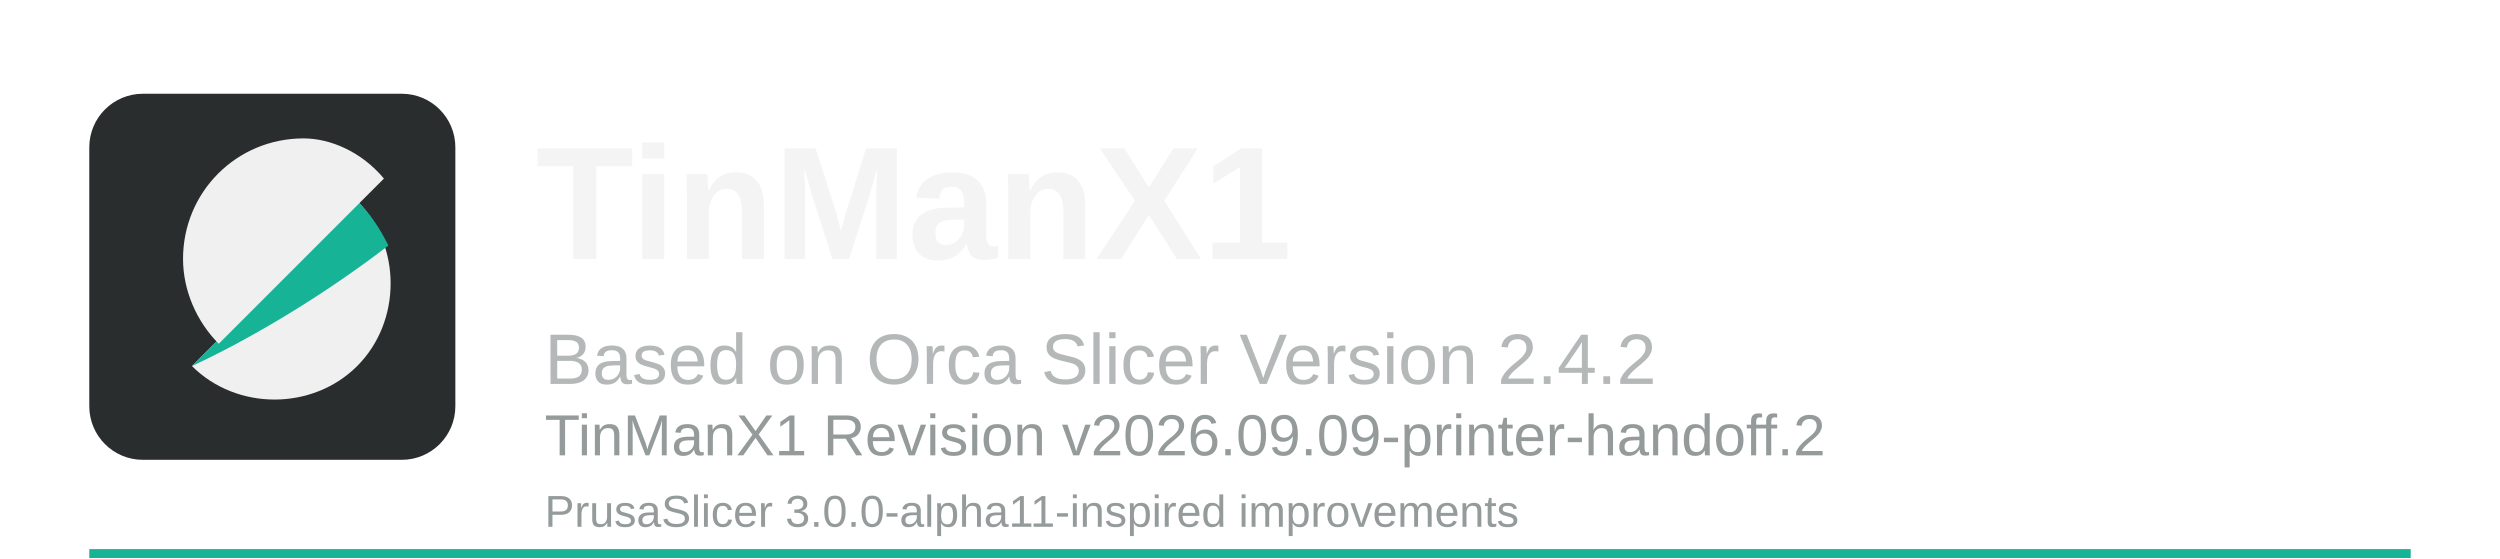
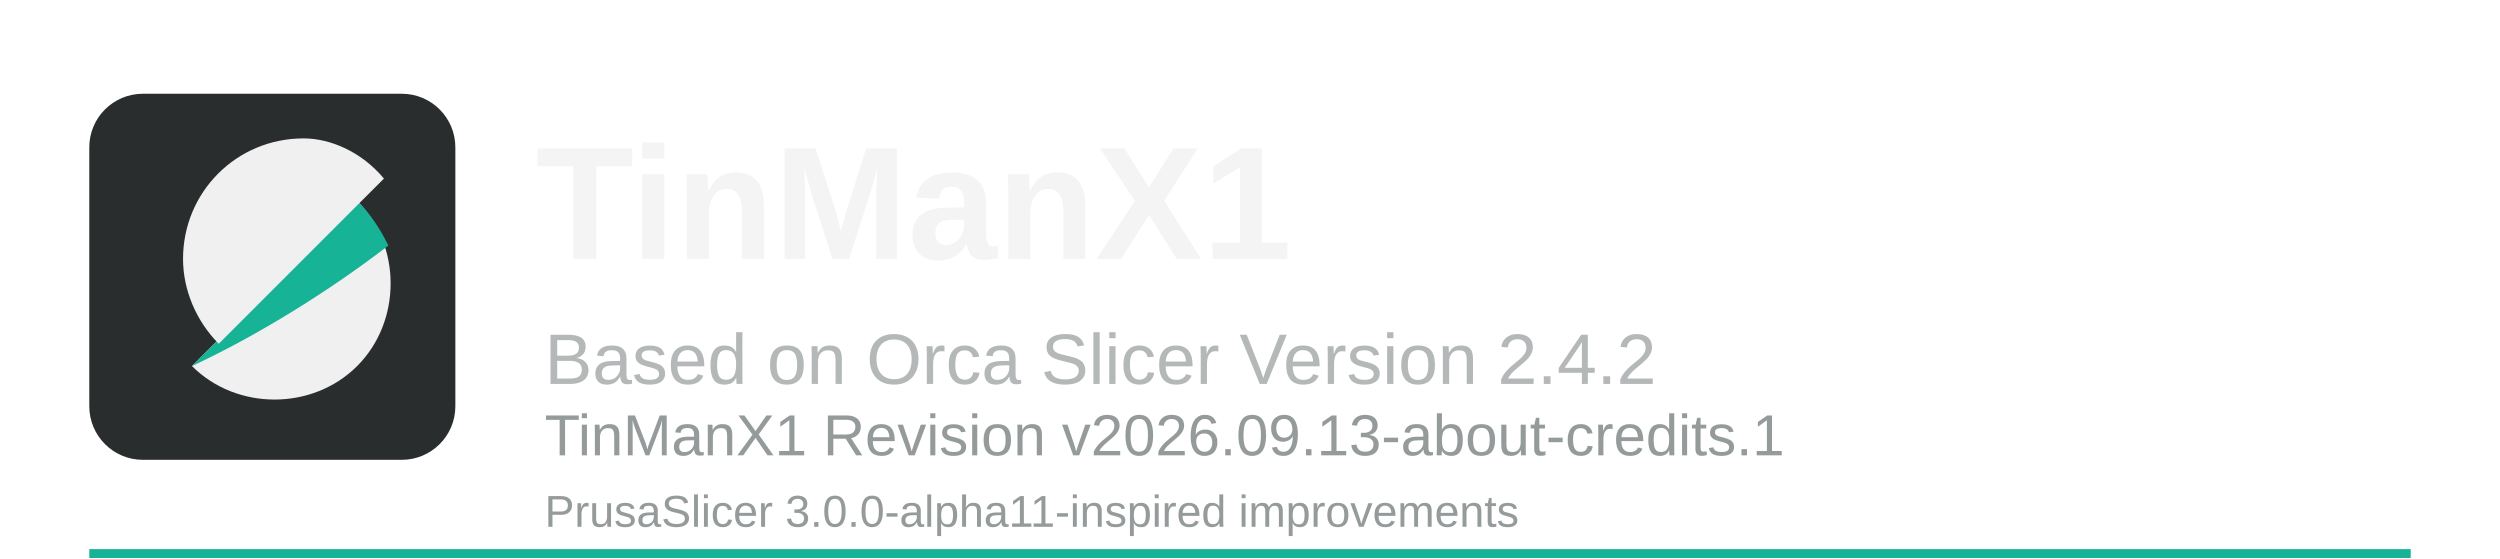
<svg xmlns="http://www.w3.org/2000/svg" width="560" height="125" viewBox="0 0 560 125">
  <rect x="20" y="123" width="520" height="2" fill="#17b397" />
  <rect x="20" y="21" width="82" height="82" rx="12" fill="#2a2d2e" />
  <path d="M43 82c10 10 27 10 37 0s10-27 0-37L43 82z" fill="#f0f0f0" />
  <path d="M80 45L43 82c15-7 31-17 44-27-2-4-4-7-7-10z" fill="#17b397" />
  <path d="M68 31c-15 0-27 12-27 27 0 7 3 14 8 19l37-37c-5-6-12-9-18-9z" fill="#f0f0f0" />
  <text x="120" y="58" font-family="Arial, Helvetica, sans-serif" font-size="36" font-weight="700" fill="#f4f4f4">TinManX1</text>
  <text x="122" y="86" font-family="Arial, Helvetica, sans-serif" font-size="16" fill="#b5b8b8">Based on Orca Slicer Version 2.4.2</text>
-   <text x="122" y="102" font-family="Arial, Helvetica, sans-serif" font-size="13" fill="#959b9b">TinManX1 Revision v2026.09.09-printer-handoff.2</text>
+   <text x="122" y="102" font-family="Arial, Helvetica, sans-serif" font-size="13" fill="#959b9b">TinManX1 Revision v2026.09.13-about-credits.1</text>
  <text x="122" y="118" font-family="Arial, Helvetica, sans-serif" font-size="10" fill="#959b9b">PrusaSlicer 3.0.0-alpha11-inspired improvements</text>
</svg>
